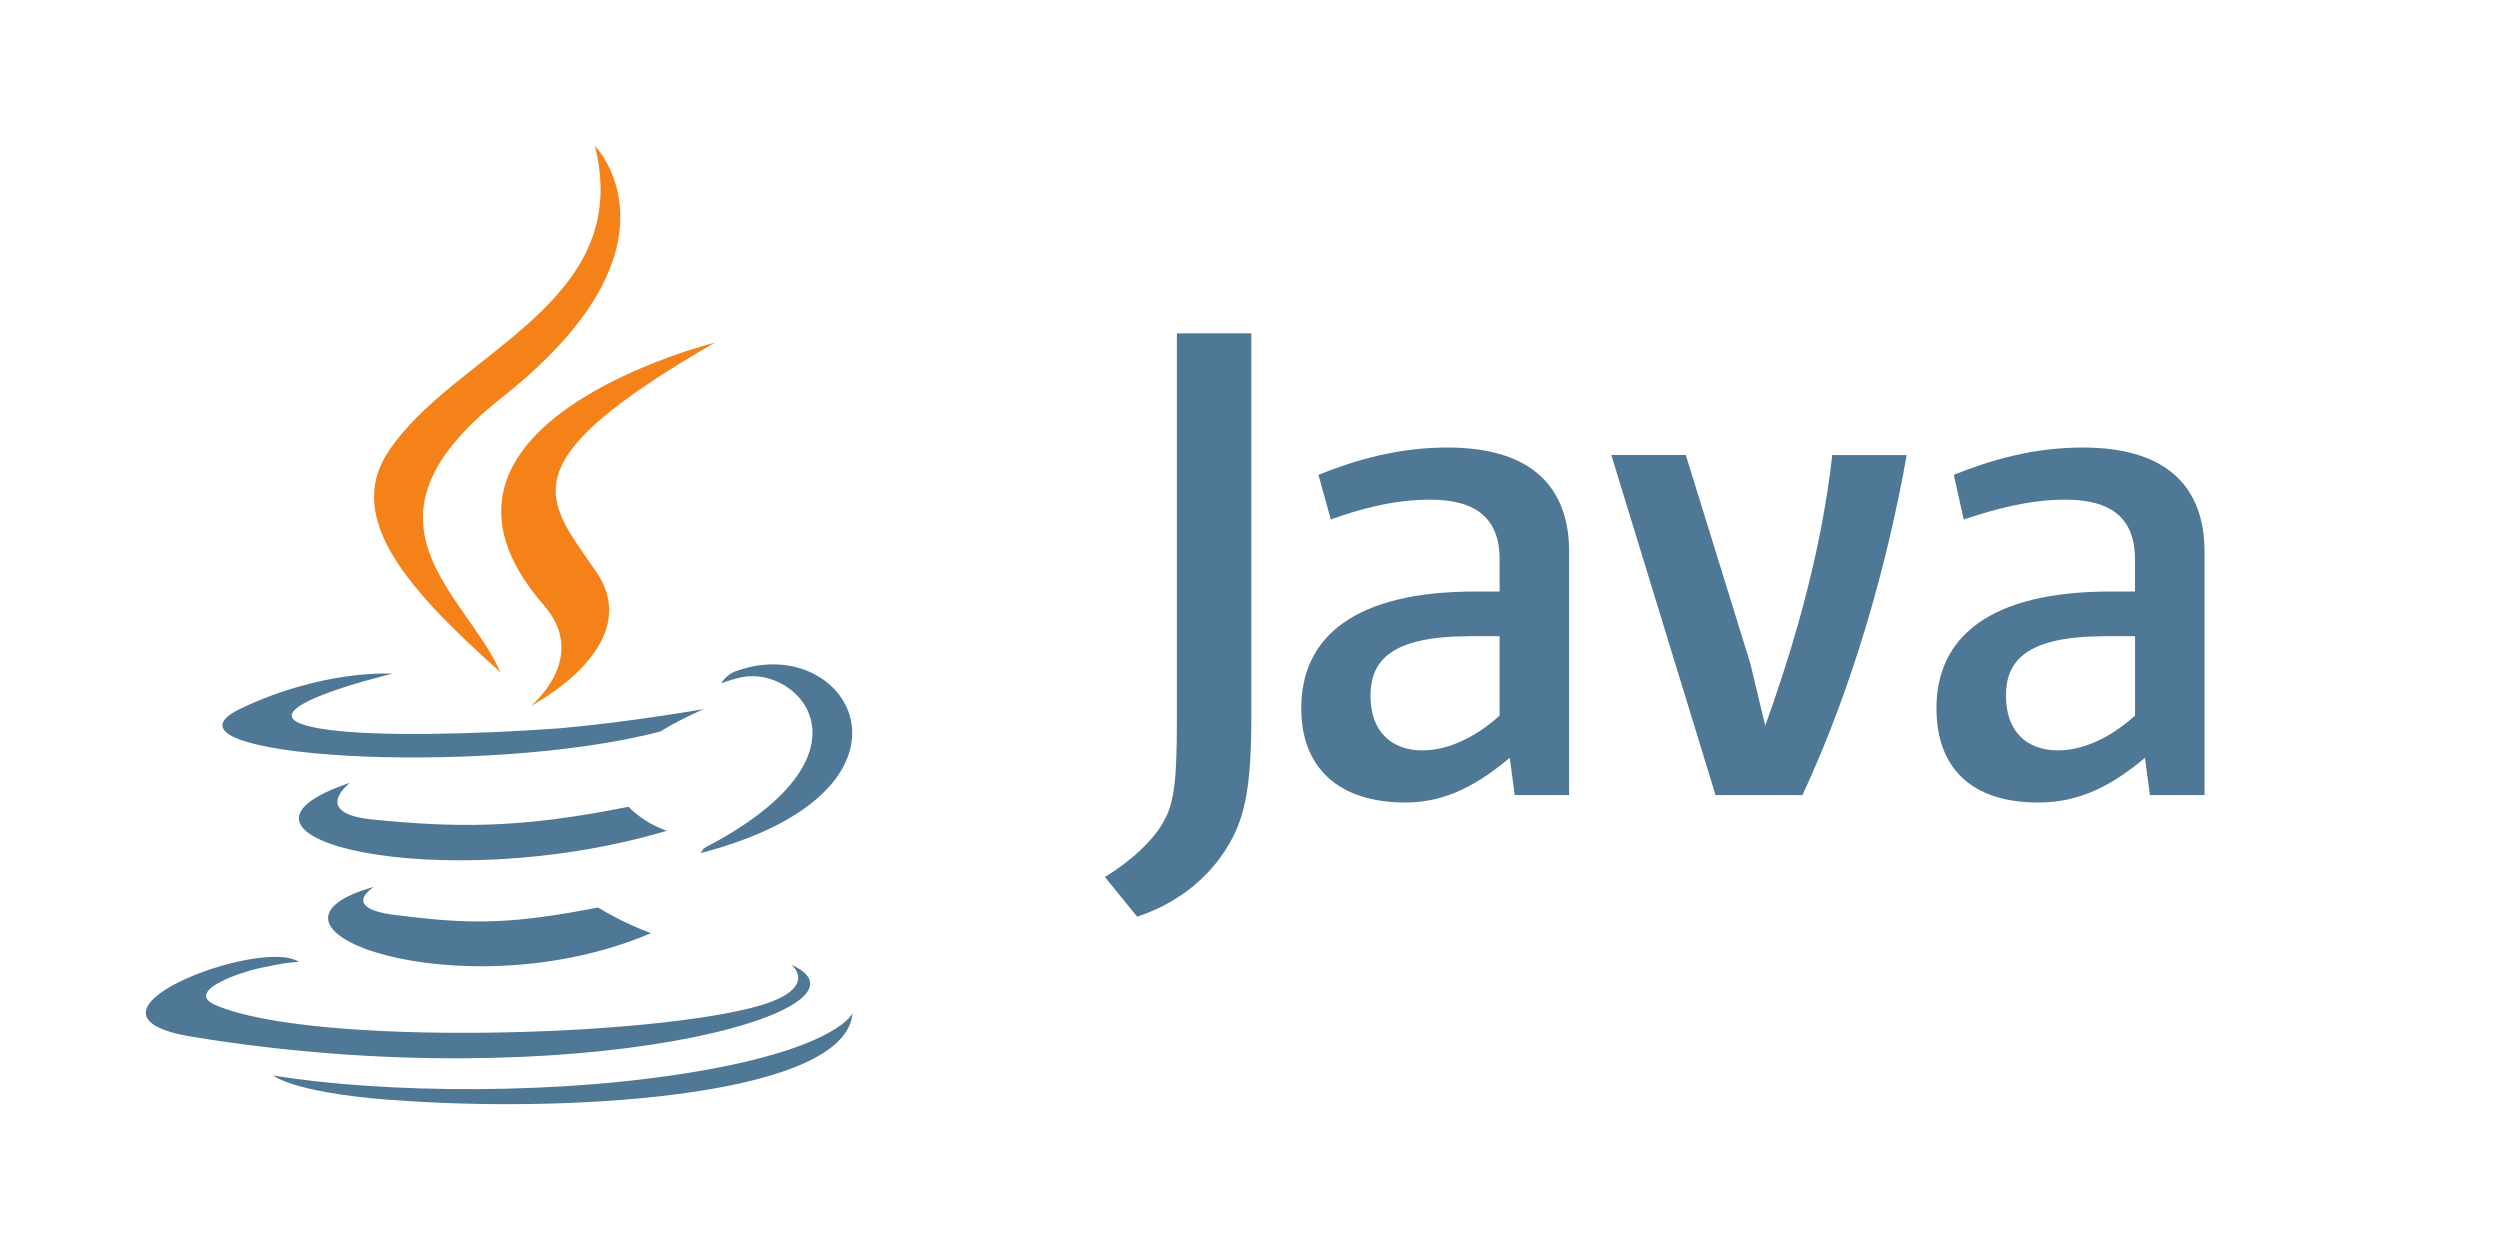
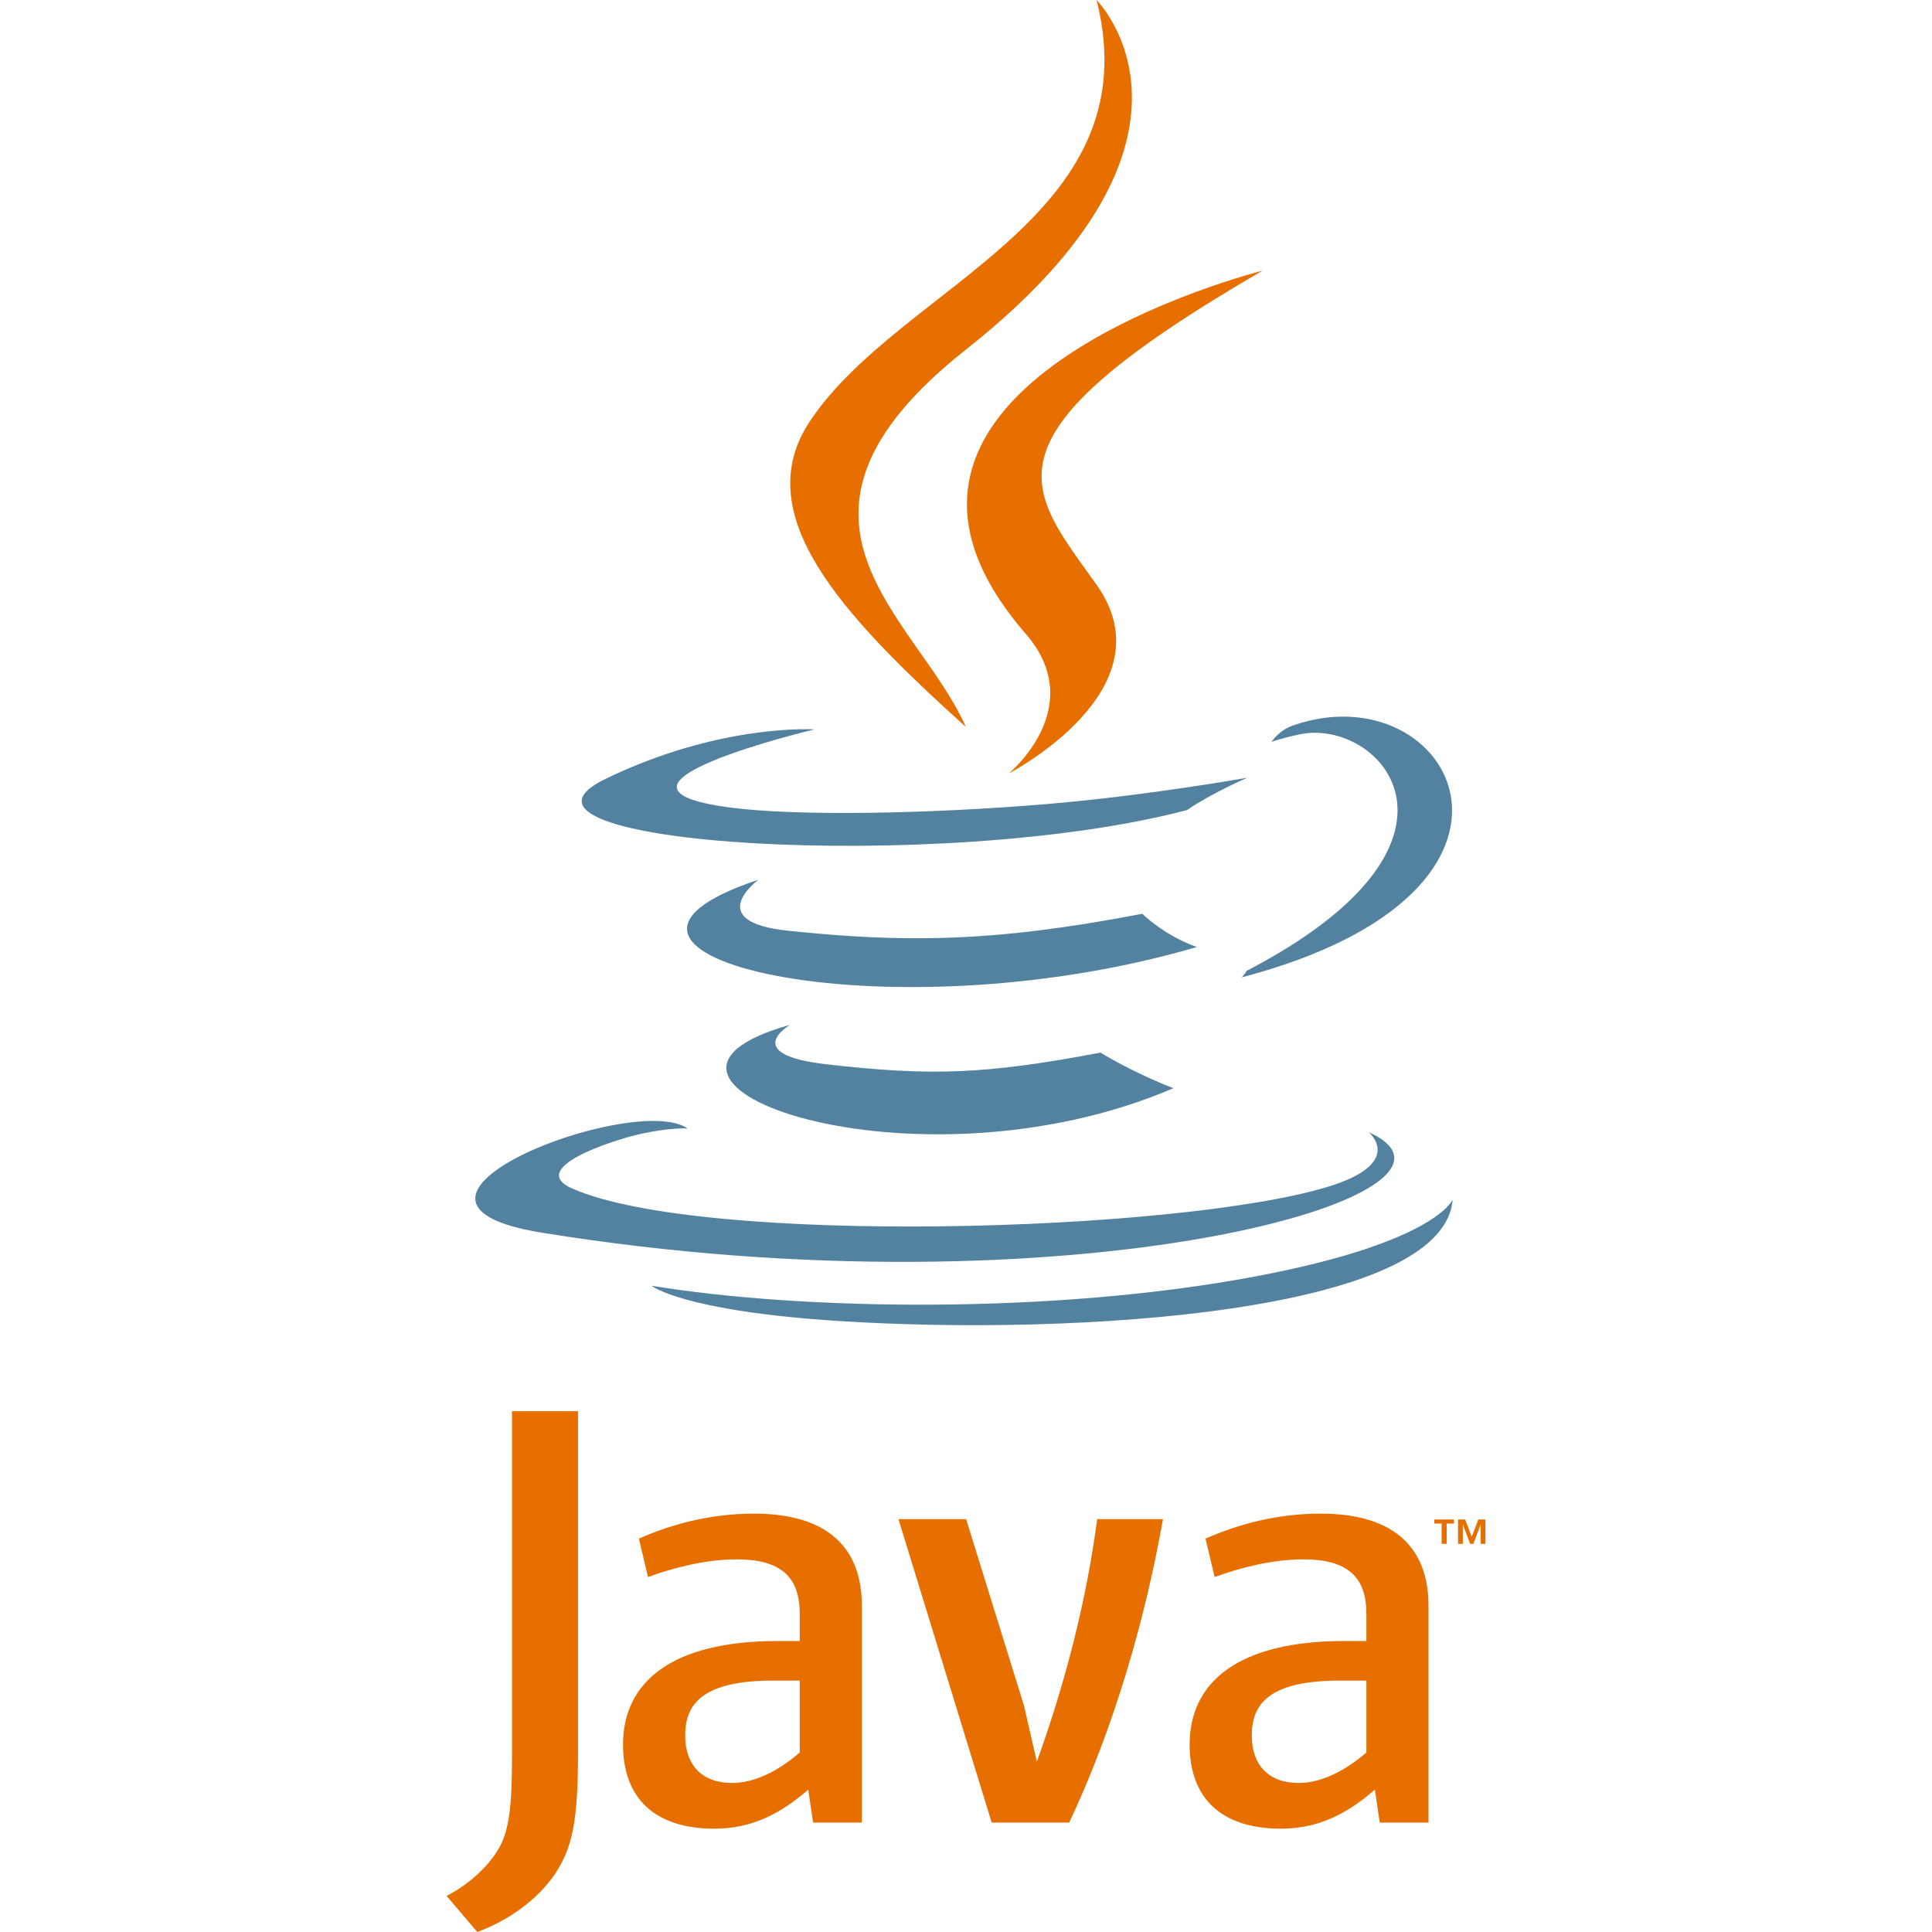
- <svg xmlns="http://www.w3.org/2000/svg" width="120" height="60">
-   <path d="M17.956 42.562s-1.767 1.075 1.23 1.383c3.6.46 5.53.384 9.524-.384 0 0 1.075.69 2.535 1.23-8.987 3.84-20.354-.23-13.288-2.227zm-1.152-4.992s-1.92 1.46 1.075 1.767c3.917.384 7 .46 12.29-.614 0 0 .69.768 1.843 1.152-10.83 3.226-22.966.307-15.208-2.304zm21.2 8.756s1.306 1.075-1.46 1.92c-5.146 1.536-21.583 1.997-26.192 0-1.613-.69 1.46-1.7 2.458-1.843 1-.23 1.536-.23 1.536-.23-1.766-1.23-11.752 2.535-5.07 3.6 18.357 2.995 33.488-1.306 28.726-3.456zM18.8 32.347s-8.372 1.997-2.996 2.688c2.304.307 6.836.23 11.06-.077 3.456-.307 6.913-.922 6.913-.922s-1.23.538-2.074 1.075c-8.526 2.227-24.886 1.23-20.2-1.075 3.994-1.92 7.297-1.7 7.297-1.7zm14.978 8.372c8.602-4.455 4.608-8.756 1.843-8.218-.69.154-1 .307-1 .307s.23-.46.768-.614c5.453-1.92 9.755 5.76-1.767 8.756 0 0 .077-.077.154-.23zM19.646 52.854c8.295.538 20.97-.307 21.276-4.224 0 0-.614 1.536-6.836 2.688-7.066 1.306-15.822 1.152-20.97.307 0 0 1.075.922 6.53 1.23z" fill="#4e7896" />
-   <path d="M28.555 7s4.762 4.84-4.532 12.136c-7.45 5.914-1.7 9.294 0 13.134-4.378-3.917-7.527-7.373-5.377-10.6 3.15-4.762 11.828-7.066 9.908-14.67zm-2.458 22.044c2.227 2.535-.615 4.84-.615 4.84s5.684-2.92 3.072-6.53c-2.38-3.456-4.224-5.146 5.76-10.907 0 0-15.746 3.917-8.218 12.596z" fill="#f58219" />
-   <path d="M75.318 38.162V26.485c0-2.98-1.668-5.004-5.838-5.004-2.383 0-4.41.596-6.196 1.31l.596 2.145c1.31-.477 2.98-.953 4.766-.953 2.264 0 3.336.953 3.336 2.86v1.55H70.8c-5.72 0-8.34 2.145-8.34 5.6 0 2.86 1.787 4.528 5.004 4.528 2.026 0 3.575-.953 5.004-2.145l.238 1.787h2.62zM71.98 34.35c-1.19 1.072-2.502 1.668-3.694 1.668-1.55 0-2.502-.953-2.502-2.62s.953-2.86 4.766-2.86h1.43v3.813zm14.536 3.813h-4.17L77.343 21.84h3.575l3.098 10.01.715 2.98c1.55-4.29 2.74-8.698 3.217-12.987h3.574c-.953 5.362-2.62 11.2-5.004 16.323zm19.302 0V26.485c0-2.98-1.668-5.004-5.84-5.004-2.383 0-4.408.596-6.196 1.31l.477 2.145c1.43-.477 3.098-.953 4.885-.953 2.264 0 3.336.953 3.336 2.86v1.55h-1.19c-5.72 0-8.34 2.145-8.34 5.6 0 2.86 1.668 4.528 4.885 4.528 2.145 0 3.694-.953 5.123-2.145l.238 1.787h2.62zm-3.336-3.813c-1.19 1.072-2.502 1.668-3.694 1.668-1.55 0-2.502-.953-2.502-2.62s.953-2.86 4.766-2.86h1.43v3.813zm-43.728 6.553c-.953 1.43-2.383 2.502-4.17 3.098l-1.55-1.906c1.192-.715 2.383-1.787 2.86-2.74.477-.834.596-2.026.596-4.766V16h3.575v18.35c0 3.694-.358 5.123-1.31 6.553z" fill="#4e7896" />
+ <svg xmlns="http://www.w3.org/2000/svg" width="800px" height="800px" viewBox="-118.513 4.399 540.906 540.906">
+   <path d="M285.104 430.945h-2.037v-1.14h5.486v1.14h-2.025v5.688h-1.424v-5.688zm10.942.297h-.032l-2.02 5.393h-.924l-2.006-5.393h-.024v5.393h-1.343v-6.828h1.976l1.86 4.835 1.854-4.835h1.969v6.828h-1.311l.001-5.393z" fill="#e76f00" />
+   <path d="M102.681 291.324s-14.178 8.245 10.09 11.035c29.4 3.354 44.426 2.873 76.825-3.259 0 0 8.518 5.341 20.414 9.967-72.63 31.128-164.376-1.803-107.329-17.743M93.806 250.704s-15.902 11.771 8.384 14.283c31.406 3.24 56.208 3.505 99.125-4.759 0 0 5.937 6.018 15.271 9.309-87.815 25.678-185.624 2.025-122.78-18.833" fill="#5382a1" />
+   <path d="M168.625 181.799c17.896 20.604-4.701 39.146-4.701 39.146s45.439-23.458 24.571-52.833c-19.491-27.395-34.438-41.005 46.479-87.934.001-.001-127.013 31.721-66.349 101.621" fill="#e76f00" />
+   <path d="M264.684 321.369s10.492 8.646-11.555 15.333c-41.923 12.7-174.488 16.535-211.314.507-13.238-5.76 11.587-13.752 19.396-15.429 8.144-1.766 12.798-1.437 12.798-1.437-14.722-10.371-95.157 20.363-40.857 29.166 148.084 24.015 269.944-10.814 231.532-28.14M109.499 208.617s-67.431 16.016-23.879 21.832c18.389 2.462 55.047 1.905 89.192-.956 27.906-2.354 55.928-7.358 55.928-7.358s-9.84 4.214-16.959 9.074c-68.475 18.01-200.756 9.631-162.674-8.79 32.206-15.568 58.392-13.802 58.392-13.802M230.462 276.231c69.608-36.171 37.425-70.932 14.96-66.248-5.506 1.146-7.961 2.139-7.961 2.139s2.045-3.202 5.947-4.588c44.441-15.624 78.619 46.081-14.346 70.521 0 0 1.079-.962 1.4-1.824" fill="#5382a1" />
+   <path d="M188.495 4.399s38.55 38.562-36.563 97.862c-60.233 47.567-13.735 74.689-.025 105.678-35.158-31.723-60.96-59.647-43.65-85.637 25.406-38.151 95.792-56.648 80.238-117.903" fill="#e76f00" />
+   <path d="M116.339 374.246c66.815 4.277 169.417-2.373 171.846-33.987 0 0-4.67 11.984-55.219 21.503-57.027 10.731-127.364 9.479-169.081 2.601.002-.002 8.541 7.067 52.454 9.883" fill="#5382a1" />
+   <path d="M105.389 495.049c-6.303 5.467-12.96 8.536-18.934 8.536-8.527 0-13.134-5.113-13.134-13.314 0-8.871 4.937-15.357 24.739-15.357h7.328l.001 20.135m17.392 19.623V453.93c0-15.518-8.85-25.756-30.188-25.756-12.457 0-23.369 3.076-32.238 6.999l2.56 10.752c6.983-2.563 16.022-4.949 24.894-4.949 12.292 0 17.58 4.949 17.58 15.181v7.678h-6.135c-29.865 0-43.337 11.593-43.337 28.993 0 15.018 8.878 23.554 25.594 23.554 10.745 0 18.766-4.437 26.264-10.929l1.361 9.221 13.645-.002zM180.824 514.672h-21.691l-26.106-84.96h18.944l16.198 52.199 3.601 15.699c8.195-22.698 13.992-45.726 16.891-67.898h18.427c-4.938 27.976-13.822 58.684-26.264 84.96M264.038 495.049c-6.315 5.467-12.983 8.536-18.958 8.536-8.512 0-13.131-5.113-13.131-13.314 0-8.871 4.947-15.357 24.748-15.357h7.341v20.135m17.39 19.623V453.93c0-15.518-8.871-25.756-30.186-25.756-12.465 0-23.381 3.076-32.246 6.999l2.557 10.752c6.985-2.563 16.041-4.949 24.906-4.949 12.283 0 17.579 4.949 17.579 15.181v7.678h-6.146c-29.873 0-43.34 11.593-43.34 28.993 0 15.018 8.871 23.554 25.584 23.554 10.752 0 18.77-4.437 26.28-10.929l1.366 9.221 13.646-.002zM36.847 529.099c-4.958 7.239-12.966 12.966-21.733 16.206L6.527 535.2c6.673-3.424 12.396-8.954 15.055-14.104 2.3-4.581 3.252-10.485 3.252-24.604v-96.995h18.478v95.666c-.001 18.875-1.51 26.5-6.465 33.936" fill="#e76f00" />
</svg>
